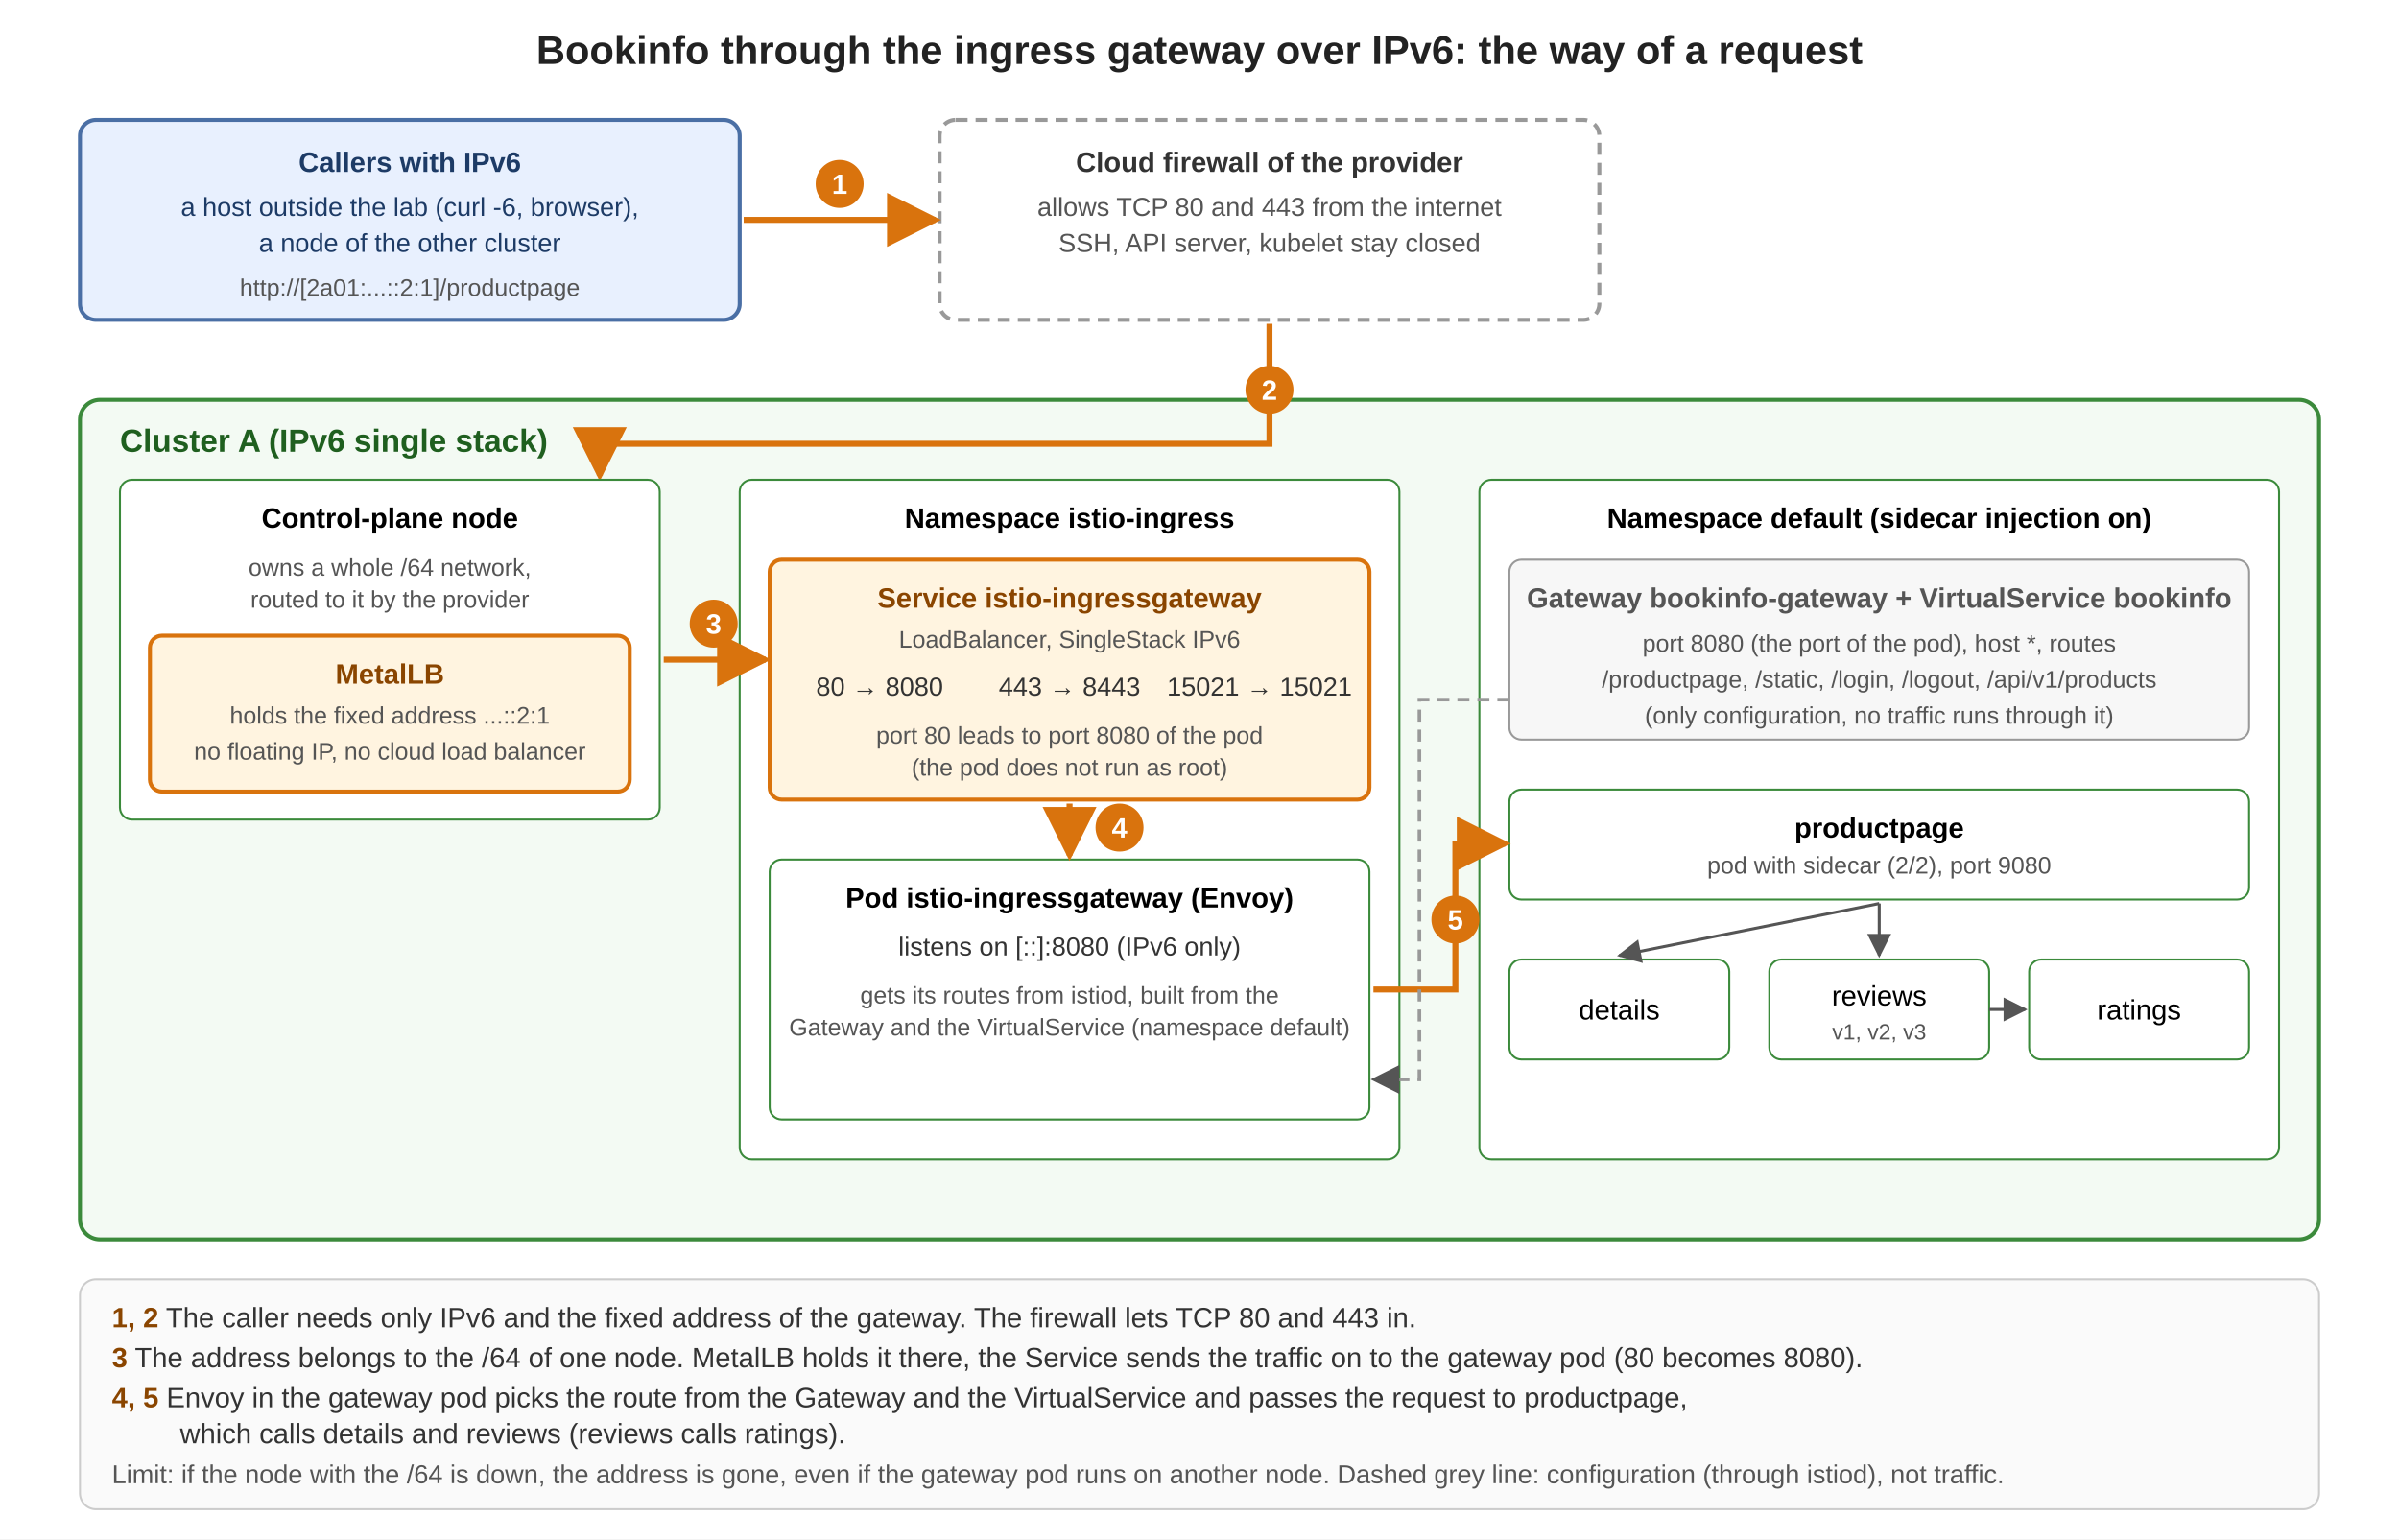
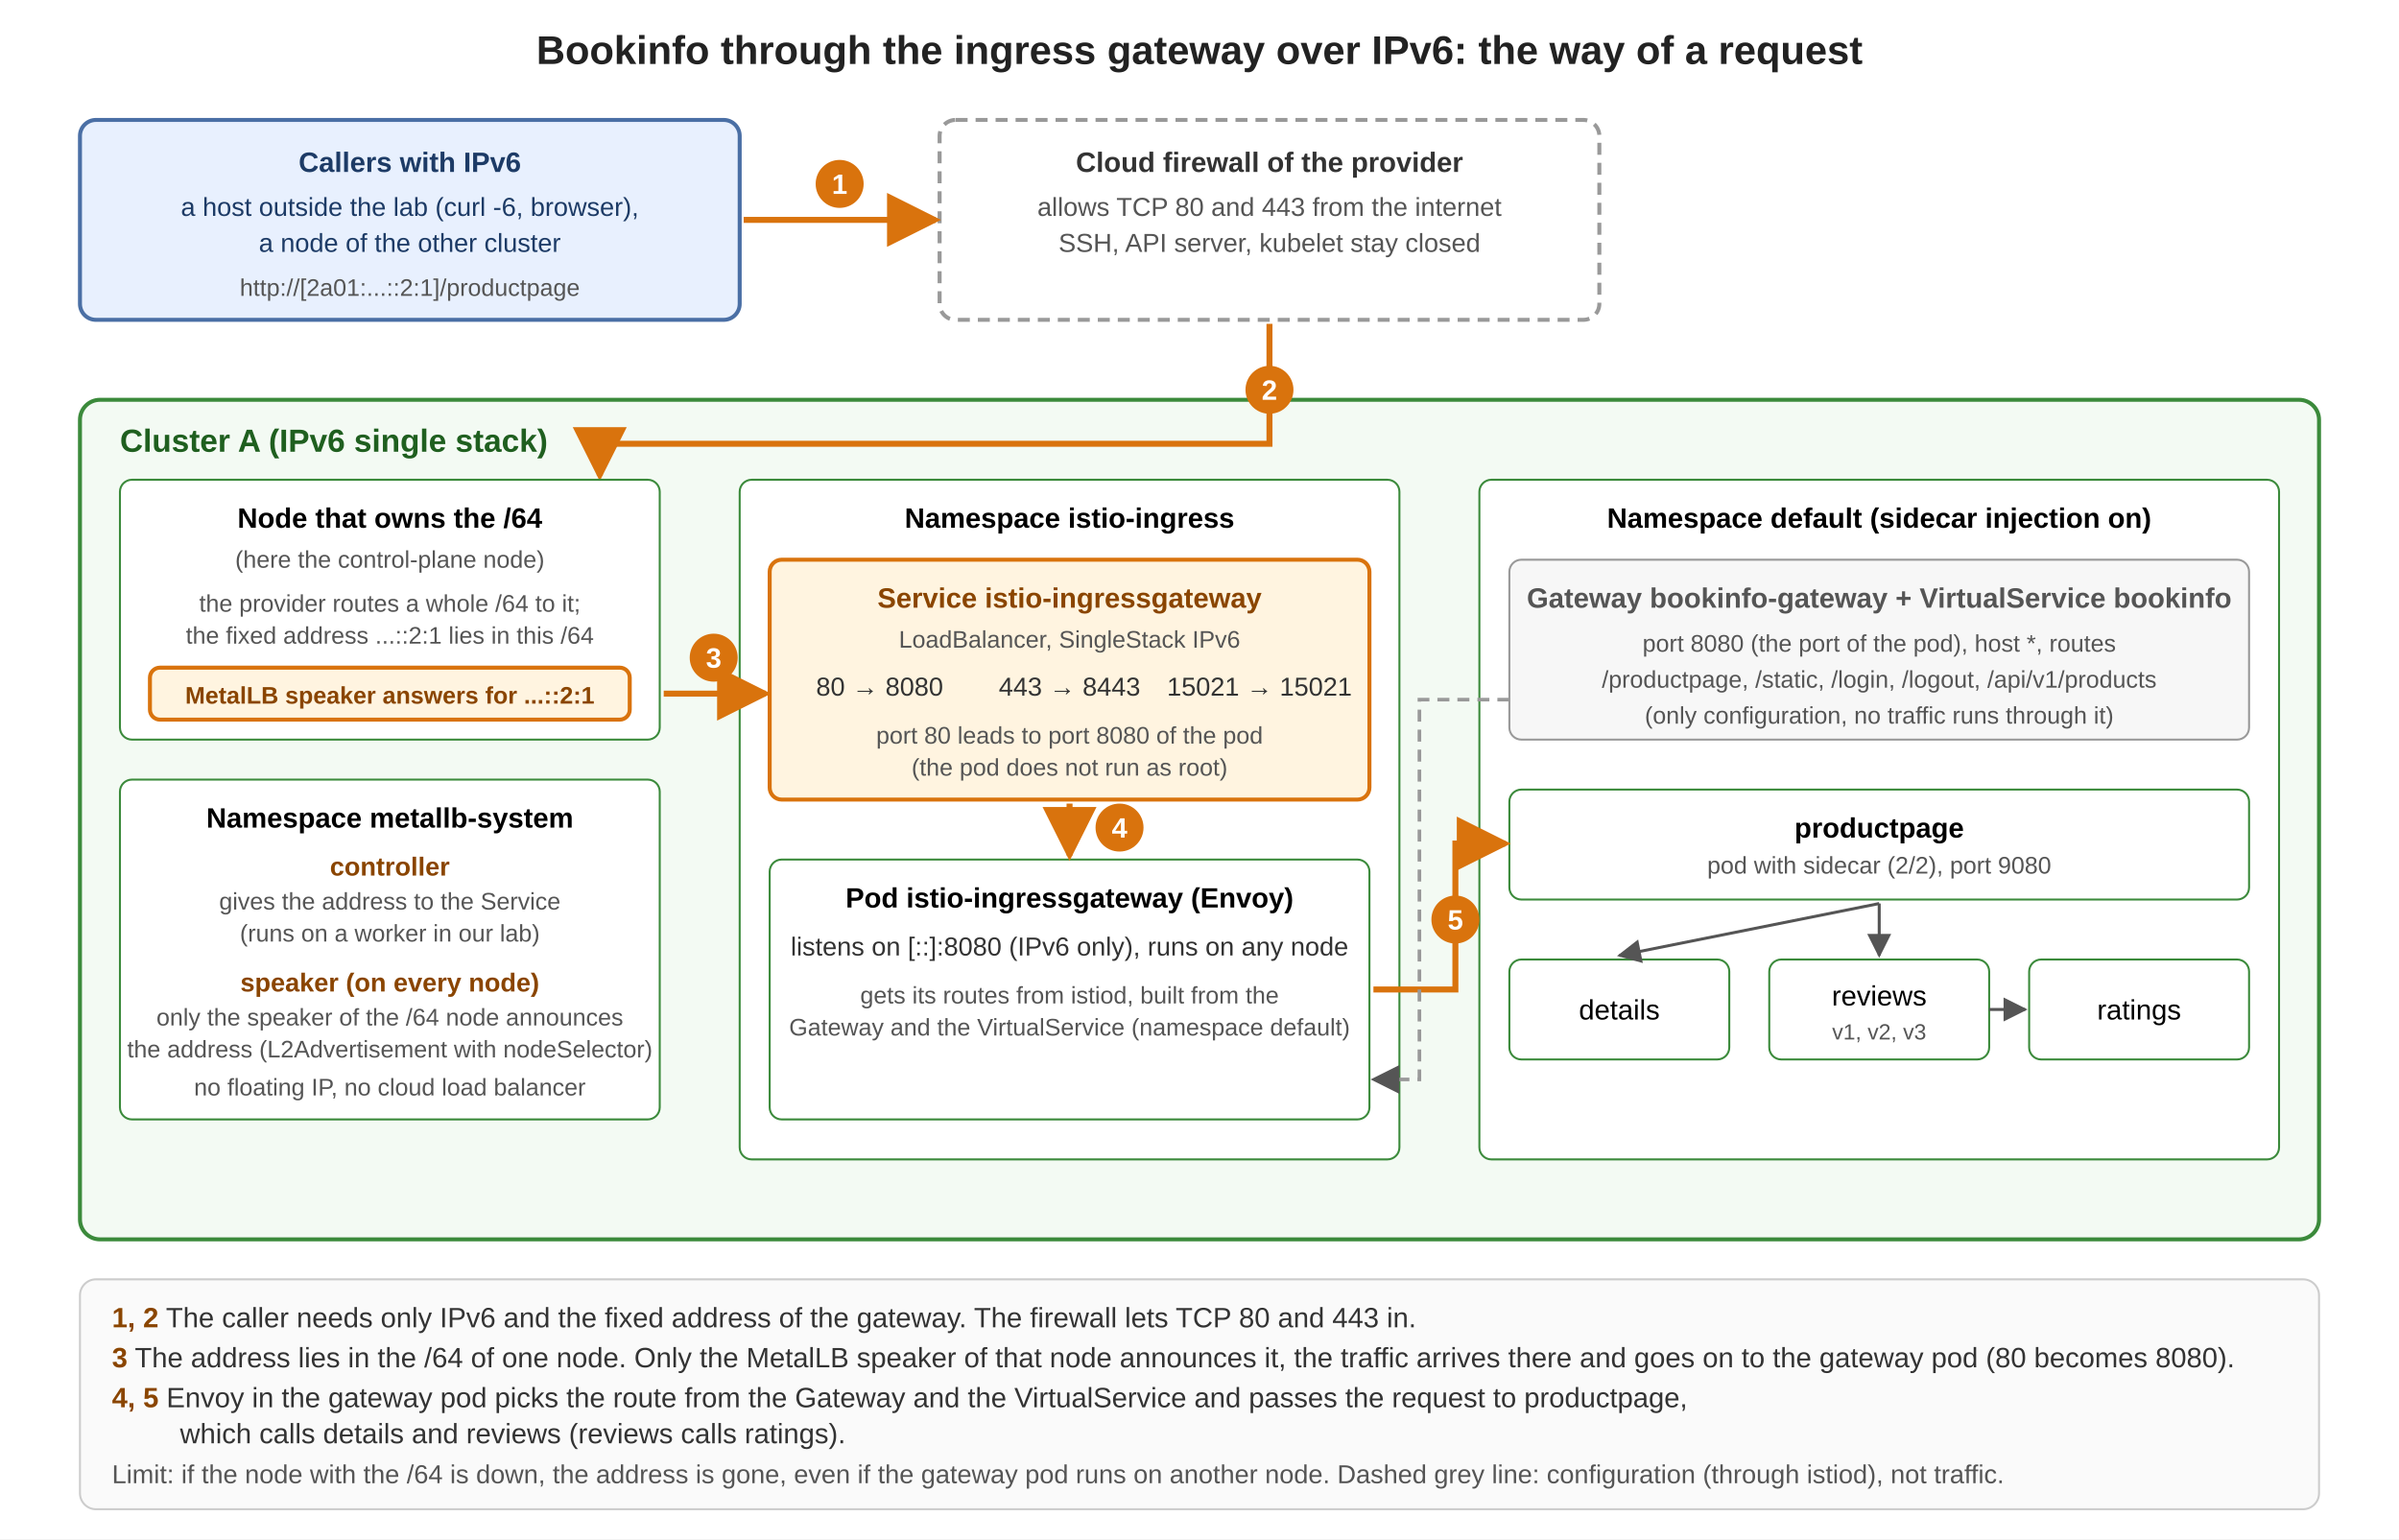
<svg xmlns="http://www.w3.org/2000/svg" viewBox="0 0 1200 770" width="1200" height="770" font-family="Segoe UI, Arial, sans-serif" font-size="14">
  <defs>
    <marker id="pg" viewBox="0 0 10 10" refX="9" refY="5" markerWidth="8" markerHeight="8" orient="auto-start-reverse">
      <path d="M0,0 L10,5 L0,10 z" fill="#555" />
    </marker>
    <marker id="po" viewBox="0 0 10 10" refX="9" refY="5" markerWidth="9" markerHeight="9" orient="auto-start-reverse">
      <path d="M0,0 L10,5 L0,10 z" fill="#d9730d" />
    </marker>
  </defs>
  <rect width="1200" height="770" fill="#ffffff" />
  <text x="600" y="32" text-anchor="middle" font-size="20" font-weight="bold" fill="#222">Bookinfo through the ingress gateway over IPv6: the way of a request</text>
  <rect x="40" y="60" width="330" height="100" rx="8" fill="#e8f0fe" stroke="#4a6fa5" stroke-width="2" />
  <text x="205" y="86" text-anchor="middle" font-weight="bold" fill="#1d3b66">Callers with IPv6</text>
  <text x="205" y="108" text-anchor="middle" fill="#1d3b66" font-size="13">a host outside the lab (curl -6, browser),</text>
  <text x="205" y="126" text-anchor="middle" fill="#1d3b66" font-size="13">a node of the other cluster</text>
  <text x="205" y="148" text-anchor="middle" fill="#555" font-size="12">http://[2a01:...::2:1]/productpage</text>
  <rect x="470" y="60" width="330" height="100" rx="8" fill="#fff" stroke="#999" stroke-width="2" stroke-dasharray="6 4" />
  <text x="635" y="86" text-anchor="middle" font-weight="bold" fill="#333">Cloud firewall of the provider</text>
  <text x="635" y="108" text-anchor="middle" fill="#555" font-size="13">allows TCP 80 and 443 from the internet</text>
  <text x="635" y="126" text-anchor="middle" fill="#555" font-size="13">SSH, API server, kubelet stay closed</text>
  <path d="M372,110 L468,110" stroke="#d9730d" stroke-width="3" fill="none" marker-end="url(#po)" />
  <circle cx="420" cy="92" r="12" fill="#d9730d" />
  <text x="420" y="97" text-anchor="middle" fill="#fff" font-weight="bold">1</text>
  <rect x="40" y="200" width="1120" height="420" rx="10" fill="#f3faf3" stroke="#3b8a3b" stroke-width="2" />
  <text x="60" y="226" font-weight="bold" font-size="16" fill="#1f5f1f">Cluster A (IPv6 single stack)</text>
  <path d="M635,162 L635,222 L300,222 L300,238" stroke="#d9730d" stroke-width="3" fill="none" marker-end="url(#po)" />
  <circle cx="635" cy="195" r="12" fill="#d9730d" />
  <text x="635" y="200" text-anchor="middle" fill="#fff" font-weight="bold">2</text>
-   <rect x="60" y="240" width="270" height="170" rx="6" fill="#fff" stroke="#3b8a3b" />
-   <text x="195" y="264" text-anchor="middle" font-weight="bold">Control-plane node</text>
-   <text x="195" y="288" text-anchor="middle" fill="#555" font-size="12">owns a whole /64 network,</text>
-   <text x="195" y="304" text-anchor="middle" fill="#555" font-size="12">routed to it by the provider</text>
-   <rect x="75" y="318" width="240" height="78" rx="6" fill="#fff4e0" stroke="#d9730d" stroke-width="2" />
-   <text x="195" y="342" text-anchor="middle" font-weight="bold" fill="#8a4500">MetalLB</text>
-   <text x="195" y="362" text-anchor="middle" fill="#555" font-size="12">holds the fixed address ...::2:1</text>
-   <text x="195" y="380" text-anchor="middle" fill="#555" font-size="12">no floating IP, no cloud load balancer</text>
+   <rect x="60" y="240" width="270" height="130" rx="6" fill="#fff" stroke="#3b8a3b" />
+   <text x="195" y="264" text-anchor="middle" font-weight="bold">Node that owns the /64</text>
+   <text x="195" y="284" text-anchor="middle" fill="#555" font-size="12">(here the control-plane node)</text>
+   <text x="195" y="306" text-anchor="middle" fill="#555" font-size="12">the provider routes a whole /64 to it;</text>
+   <text x="195" y="322" text-anchor="middle" fill="#555" font-size="12">the fixed address ...::2:1 lies in this /64</text>
+   <rect x="75" y="334" width="240" height="26" rx="5" fill="#fff4e0" stroke="#d9730d" stroke-width="2" />
+   <text x="195" y="352" text-anchor="middle" fill="#8a4500" font-size="12" font-weight="bold">MetalLB speaker answers for ...::2:1</text>
+   <rect x="60" y="390" width="270" height="170" rx="6" fill="#fff" stroke="#3b8a3b" />
+   <text x="195" y="414" text-anchor="middle" font-weight="bold">Namespace metallb-system</text>
+   <text x="195" y="438" text-anchor="middle" font-weight="bold" fill="#8a4500" font-size="13">controller</text>
+   <text x="195" y="455" text-anchor="middle" fill="#555" font-size="12">gives the address to the Service</text>
+   <text x="195" y="471" text-anchor="middle" fill="#555" font-size="12">(runs on a worker in our lab)</text>
+   <text x="195" y="496" text-anchor="middle" font-weight="bold" fill="#8a4500" font-size="13">speaker (on every node)</text>
+   <text x="195" y="513" text-anchor="middle" fill="#555" font-size="12">only the speaker of the /64 node announces</text>
+   <text x="195" y="529" text-anchor="middle" fill="#555" font-size="12">the address (L2Advertisement with nodeSelector)</text>
+   <text x="195" y="548" text-anchor="middle" fill="#555" font-size="12">no floating IP, no cloud load balancer</text>
  <rect x="370" y="240" width="330" height="340" rx="6" fill="#fff" stroke="#3b8a3b" />
  <text x="535" y="264" text-anchor="middle" font-weight="bold">Namespace istio-ingress</text>
  <rect x="385" y="280" width="300" height="120" rx="6" fill="#fff4e0" stroke="#d9730d" stroke-width="2" />
  <text x="535" y="304" text-anchor="middle" font-weight="bold" fill="#8a4500">Service istio-ingressgateway</text>
  <text x="535" y="324" text-anchor="middle" fill="#555" font-size="12">LoadBalancer, SingleStack IPv6</text>
  <text x="440" y="348" text-anchor="middle" fill="#333" font-size="13">80 → 8080</text>
  <text x="535" y="348" text-anchor="middle" fill="#333" font-size="13">443 → 8443</text>
  <text x="630" y="348" text-anchor="middle" fill="#333" font-size="13">15021 → 15021</text>
  <text x="535" y="372" text-anchor="middle" fill="#555" font-size="12">port 80 leads to port 8080 of the pod</text>
  <text x="535" y="388" text-anchor="middle" fill="#555" font-size="12">(the pod does not run as root)</text>
  <rect x="385" y="430" width="300" height="130" rx="6" fill="#fff" stroke="#3b8a3b" />
  <text x="535" y="454" text-anchor="middle" font-weight="bold">Pod istio-ingressgateway (Envoy)</text>
-   <text x="535" y="478" text-anchor="middle" fill="#333" font-size="13">listens on [::]:8080  (IPv6 only)</text>
+   <text x="535" y="478" text-anchor="middle" fill="#333" font-size="13">listens on [::]:8080  (IPv6 only), runs on any node</text>
  <text x="535" y="502" text-anchor="middle" fill="#555" font-size="12">gets its routes from istiod, built from the</text>
  <text x="535" y="518" text-anchor="middle" fill="#555" font-size="12">Gateway and the VirtualService (namespace default)</text>
  <path d="M535,402 L535,428" stroke="#d9730d" stroke-width="3" fill="none" marker-end="url(#po)" />
  <circle cx="560" cy="414" r="12" fill="#d9730d" />
  <text x="560" y="419" text-anchor="middle" fill="#fff" font-weight="bold">4</text>
-   <path d="M332,330 L383,330" stroke="#d9730d" stroke-width="3" fill="none" marker-end="url(#po)" />
-   <circle cx="357" cy="312" r="12" fill="#d9730d" />
-   <text x="357" y="317" text-anchor="middle" fill="#fff" font-weight="bold">3</text>
+   <path d="M332,347 L383,347" stroke="#d9730d" stroke-width="3" fill="none" marker-end="url(#po)" />
+   <circle cx="357" cy="329" r="12" fill="#d9730d" />
+   <text x="357" y="334" text-anchor="middle" fill="#fff" font-weight="bold">3</text>
  <rect x="740" y="240" width="400" height="340" rx="6" fill="#fff" stroke="#3b8a3b" />
  <text x="940" y="264" text-anchor="middle" font-weight="bold">Namespace default (sidecar injection on)</text>
  <rect x="755" y="280" width="370" height="90" rx="6" fill="#f7f7f7" stroke="#999" />
  <text x="940" y="304" text-anchor="middle" font-weight="bold" fill="#555">Gateway bookinfo-gateway + VirtualService bookinfo</text>
  <text x="940" y="326" text-anchor="middle" fill="#555" font-size="12">port 8080 (the port of the pod), host *, routes</text>
  <text x="940" y="344" text-anchor="middle" fill="#555" font-size="12">/productpage, /static, /login, /logout, /api/v1/products</text>
  <text x="940" y="362" text-anchor="middle" fill="#555" font-size="12">(only configuration, no traffic runs through it)</text>
  <rect x="755" y="395" width="370" height="55" rx="6" fill="#fff" stroke="#3b8a3b" />
  <text x="940" y="419" text-anchor="middle" font-weight="bold">productpage</text>
  <text x="940" y="437" text-anchor="middle" fill="#555" font-size="12">pod with sidecar (2/2), port 9080</text>
  <rect x="755" y="480" width="110" height="50" rx="6" fill="#fff" stroke="#3b8a3b" />
  <text x="810" y="510" text-anchor="middle">details</text>
  <rect x="885" y="480" width="110" height="50" rx="6" fill="#fff" stroke="#3b8a3b" />
  <text x="940" y="503" text-anchor="middle">reviews</text>
  <text x="940" y="520" text-anchor="middle" fill="#555" font-size="11">v1, v2, v3</text>
  <rect x="1015" y="480" width="110" height="50" rx="6" fill="#fff" stroke="#3b8a3b" />
  <text x="1070" y="510" text-anchor="middle">ratings</text>
  <path d="M940,452 L810,478" stroke="#555" stroke-width="1.5" fill="none" marker-end="url(#pg)" />
  <path d="M940,452 L940,478" stroke="#555" stroke-width="1.5" fill="none" marker-end="url(#pg)" />
  <path d="M995,505 L1013,505" stroke="#555" stroke-width="1.5" fill="none" marker-end="url(#pg)" />
  <path d="M687,495 L728,495 L728,422 L753,422" stroke="#d9730d" stroke-width="3" fill="none" marker-end="url(#po)" />
  <circle cx="728" cy="460" r="12" fill="#d9730d" />
  <text x="728" y="465" text-anchor="middle" fill="#fff" font-weight="bold">5</text>
  <path d="M755,350 L710,350 L710,540 L687,540" stroke="#999" stroke-width="1.8" stroke-dasharray="6 4" fill="none" marker-end="url(#pg)" />
  <rect x="40" y="640" width="1120" height="115" rx="8" fill="#fafafa" stroke="#ccc" />
  <text x="56" y="664" fill="#333">
    <tspan font-weight="bold" fill="#8a4500">1, 2</tspan>  The caller needs only IPv6 and the fixed address of the gateway. The firewall lets TCP 80 and 443 in.</text>
  <text x="56" y="684" fill="#333">
-     <tspan font-weight="bold" fill="#8a4500">3</tspan>  The address belongs to the /64 of one node. MetalLB holds it there, the Service sends the traffic on to the gateway pod (80 becomes 8080).</text>
+     <tspan font-weight="bold" fill="#8a4500">3</tspan>  The address lies in the /64 of one node. Only the MetalLB speaker of that node announces it, the traffic arrives there and goes on to the gateway pod (80 becomes 8080).</text>
  <text x="56" y="704" fill="#333">
    <tspan font-weight="bold" fill="#8a4500">4, 5</tspan>  Envoy in the gateway pod picks the route from the Gateway and the VirtualService and passes the request to productpage,</text>
  <text x="90" y="722" fill="#333">which calls details and reviews (reviews calls ratings).</text>
  <text x="56" y="742" fill="#555" font-size="13">Limit: if the node with the /64 is down, the address is gone, even if the gateway pod runs on another node. Dashed grey line: configuration (through istiod), not traffic.</text>
</svg>
